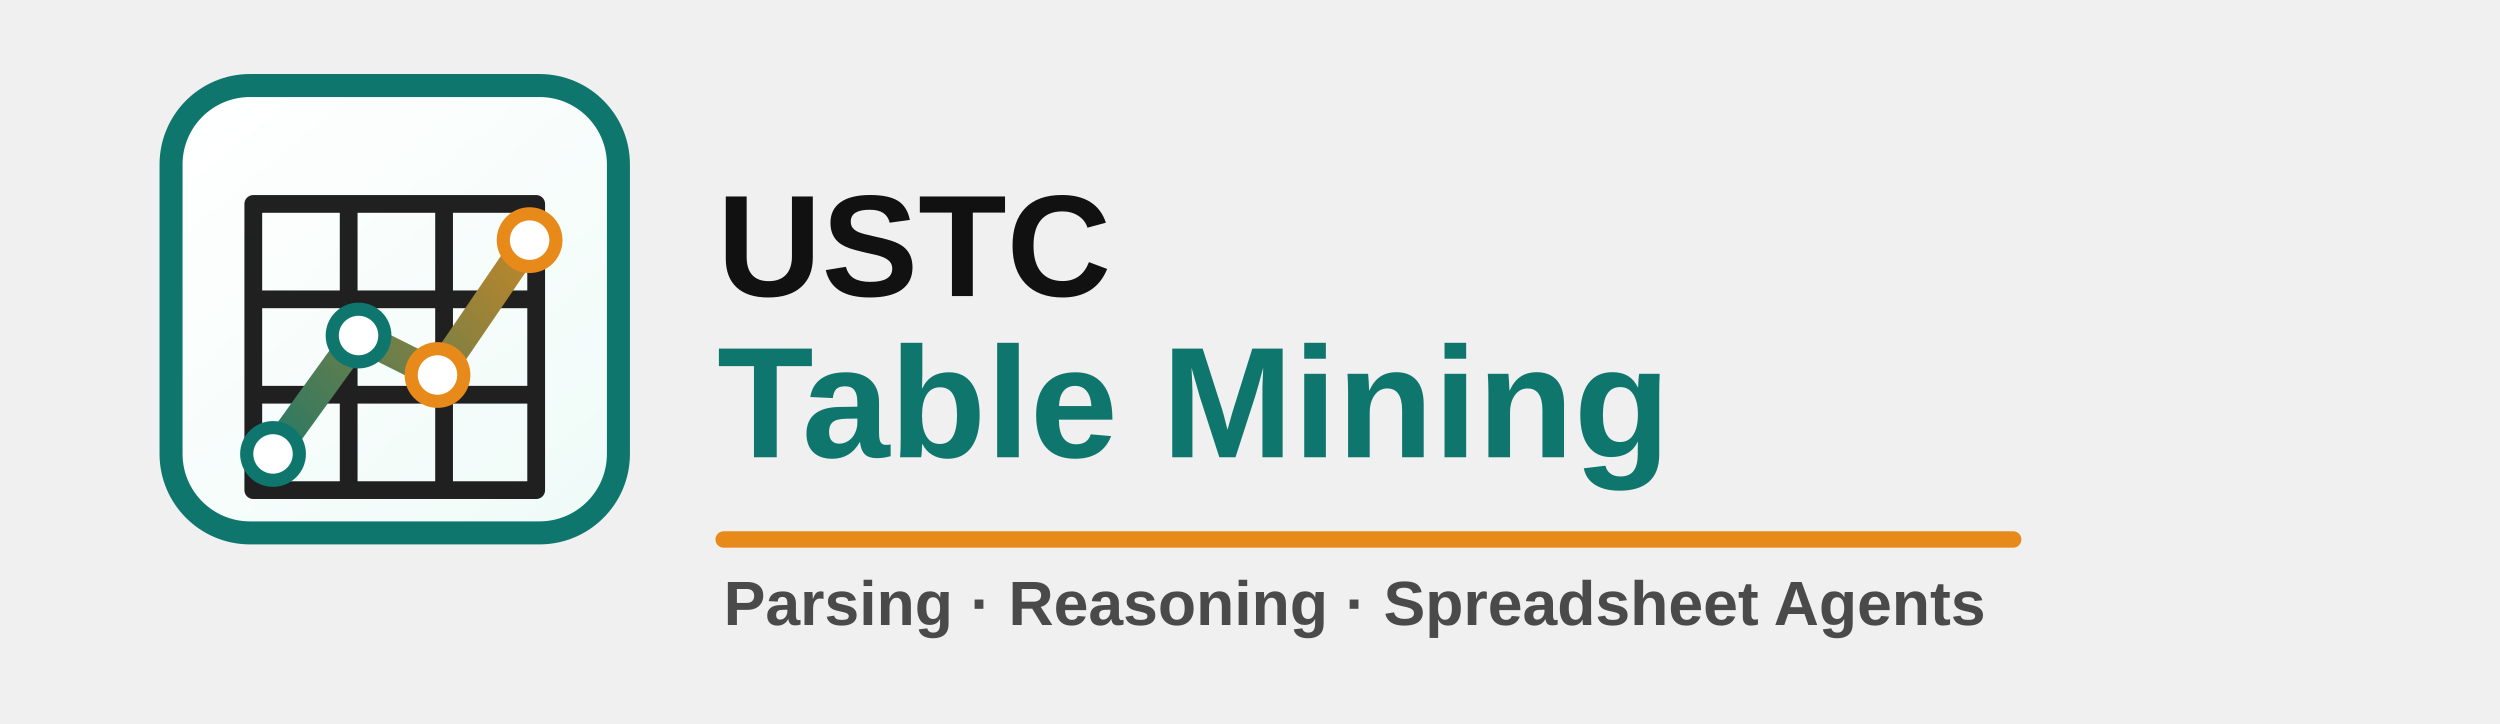
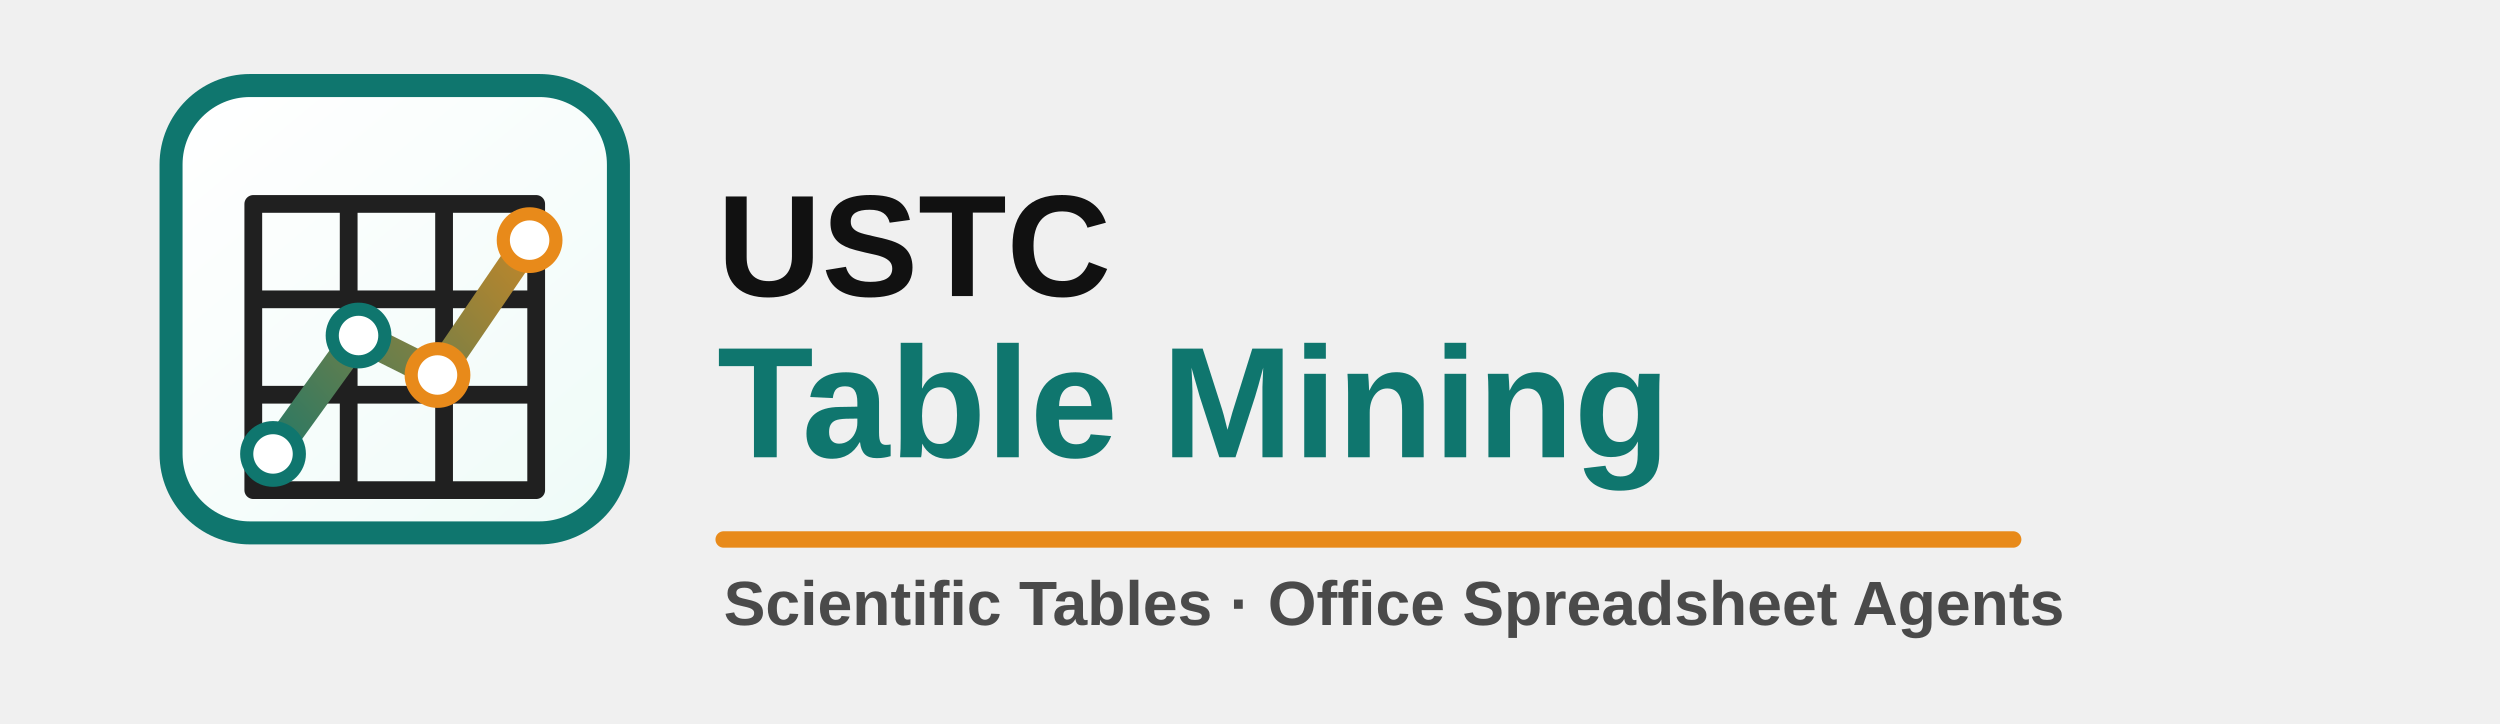
<svg xmlns="http://www.w3.org/2000/svg" viewBox="0 0 760 220" role="img" aria-labelledby="title desc">
  <defs>
    <linearGradient id="icon-bg" x1="65" y1="28" x2="178" y2="164" gradientUnits="userSpaceOnUse">
      <stop offset="0" stop-color="#ffffff" />
      <stop offset="1" stop-color="#effbf8" />
    </linearGradient>
    <linearGradient id="signal" x1="72" y1="148" x2="178" y2="54" gradientUnits="userSpaceOnUse">
      <stop offset="0" stop-color="#0f766e" />
      <stop offset="1" stop-color="#e88a1a" />
    </linearGradient>
  </defs>
  <rect x="52" y="26" width="136" height="136" rx="24" fill="url(#icon-bg)" stroke="#0f766e" stroke-width="7" />
  <path d="M77 62H163M77 91H163M77 120H163M77 149H163M77 62V149M106 62V149M135 62V149M163 62V149" fill="none" stroke="#202020" stroke-width="5.4" stroke-linecap="round" />
  <path d="M83 138L109 102L133 114L161 73" fill="none" stroke="url(#signal)" stroke-width="9" stroke-linecap="round" stroke-linejoin="round" />
  <circle cx="83" cy="138" r="8" fill="#ffffff" stroke="#0f766e" stroke-width="4" />
  <circle cx="109" cy="102" r="8" fill="#ffffff" stroke="#0f766e" stroke-width="4" />
  <circle cx="133" cy="114" r="8" fill="#ffffff" stroke="#e88a1a" stroke-width="4" />
  <circle cx="161" cy="73" r="8" fill="#ffffff" stroke="#e88a1a" stroke-width="4" />
  <text x="218" y="90" fill="#111111" font-family="Arial, Helvetica, sans-serif" font-size="44" font-weight="800" letter-spacing="0">USTC</text>
  <text x="218" y="139" fill="#0f766e" font-family="Arial, Helvetica, sans-serif" font-size="48" font-weight="800" letter-spacing="0">Table Mining</text>
  <path d="M220 164H612" stroke="#e88a1a" stroke-width="5" stroke-linecap="round" />
-   <text x="220" y="190" fill="#4a4a4a" font-family="Arial, Helvetica, sans-serif" font-size="19" font-weight="600" letter-spacing="0">Parsing · Reasoning · Spreadsheet Agents</text>
+   <text x="220" y="190" fill="#4a4a4a" font-family="Arial, Helvetica, sans-serif" font-size="19" font-weight="600" letter-spacing="0">Scientific Tables · Office Spreadsheet Agents</text>
</svg>
